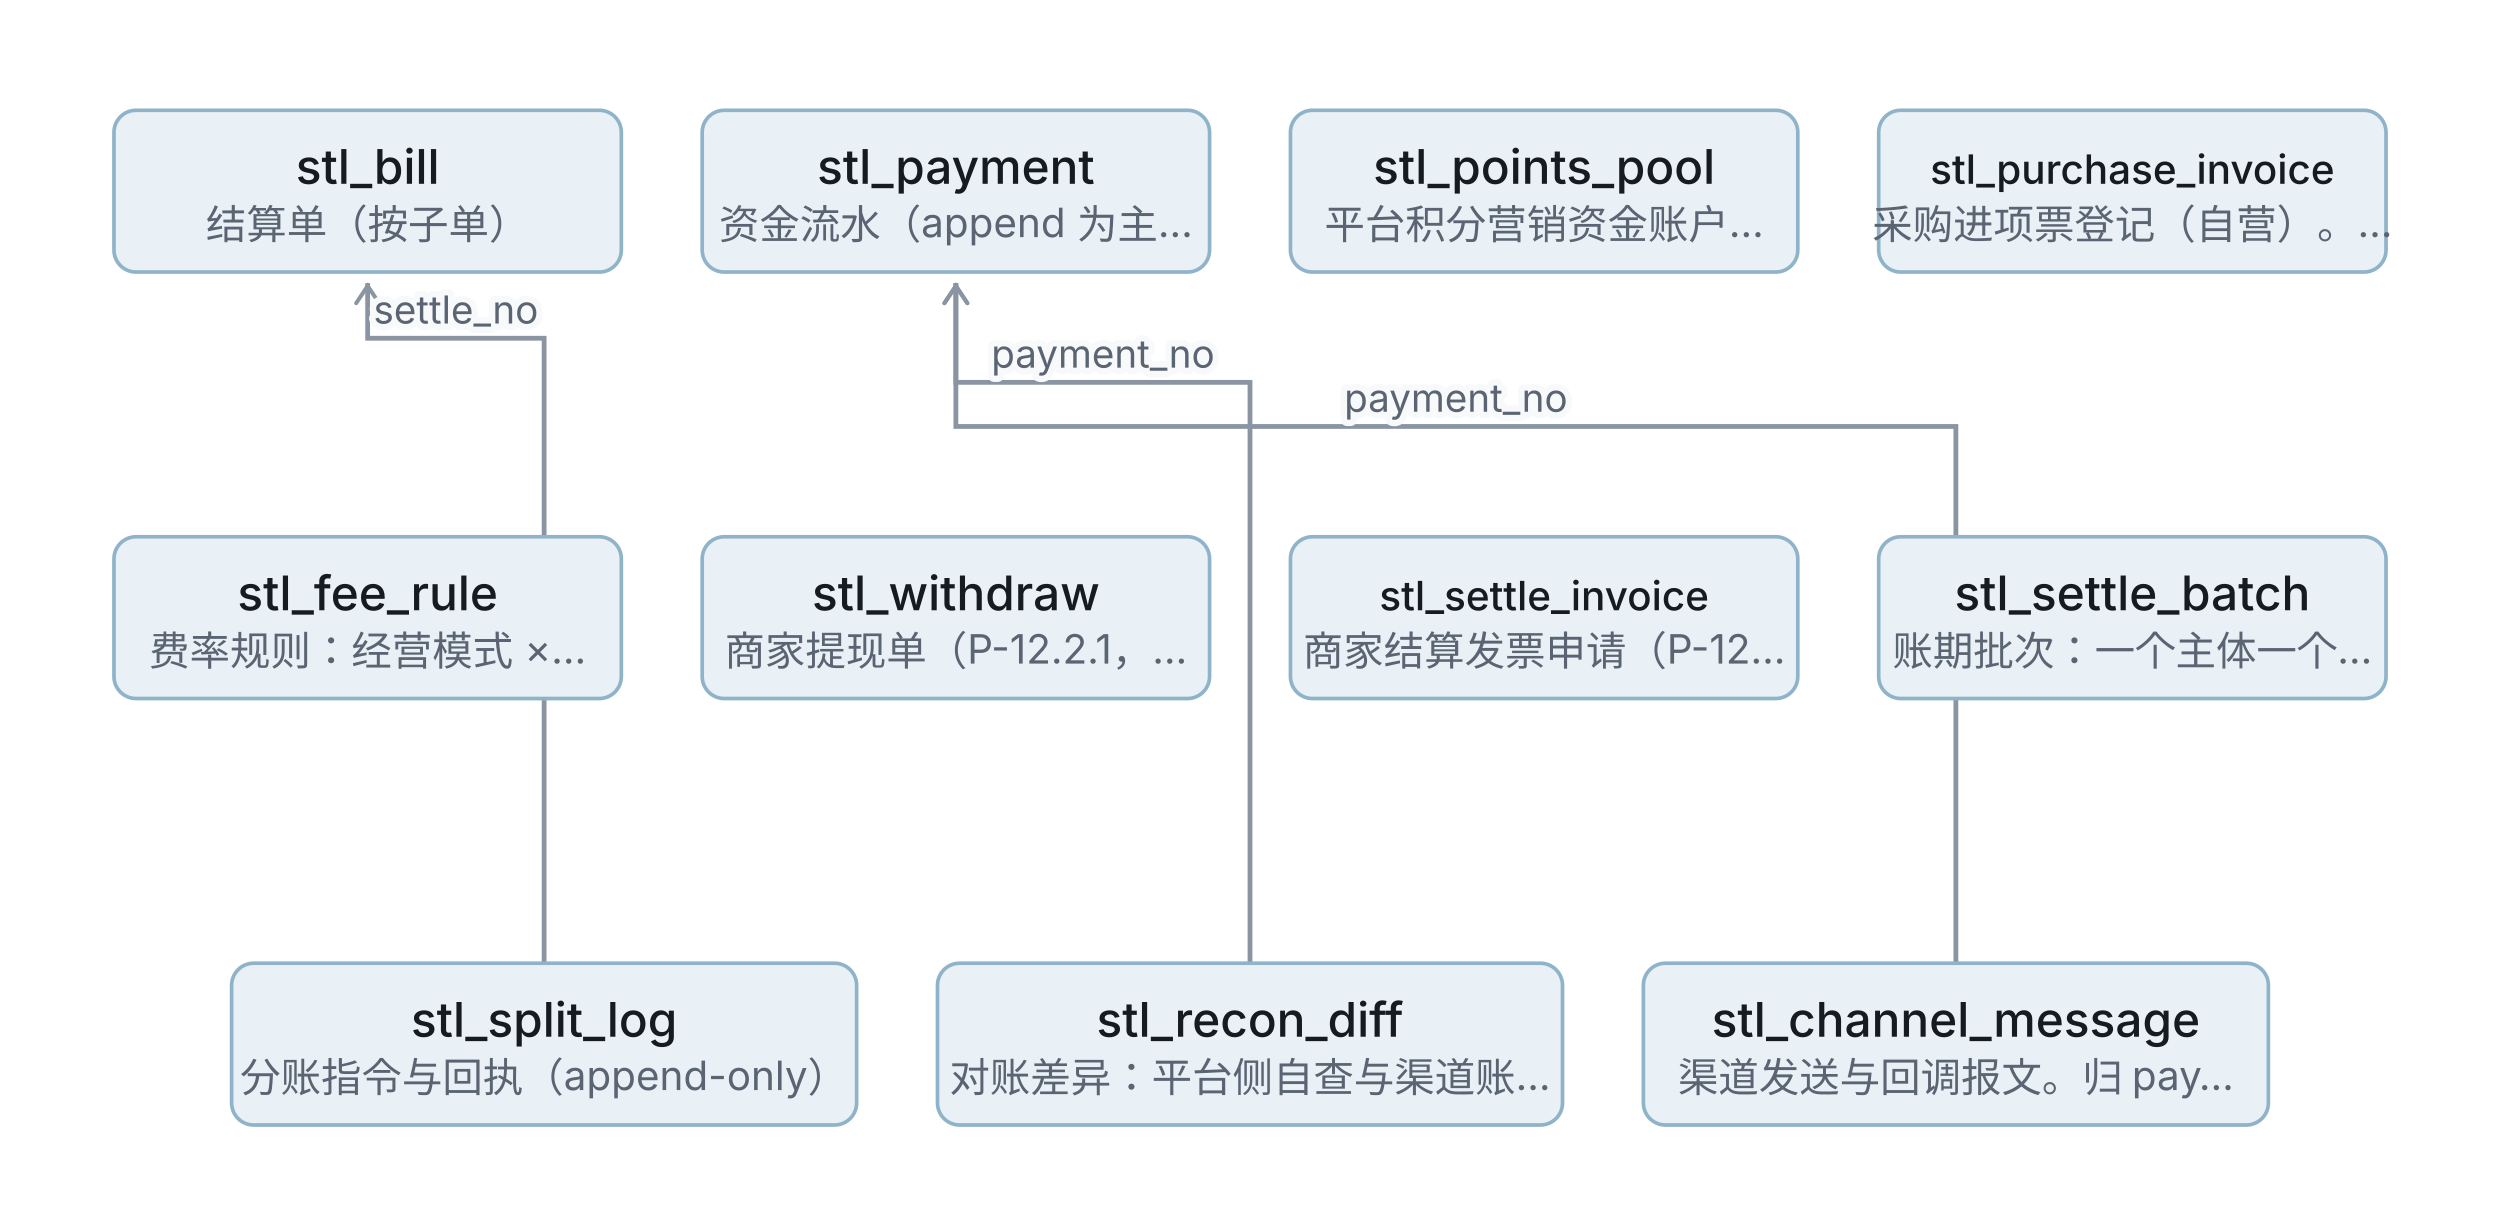
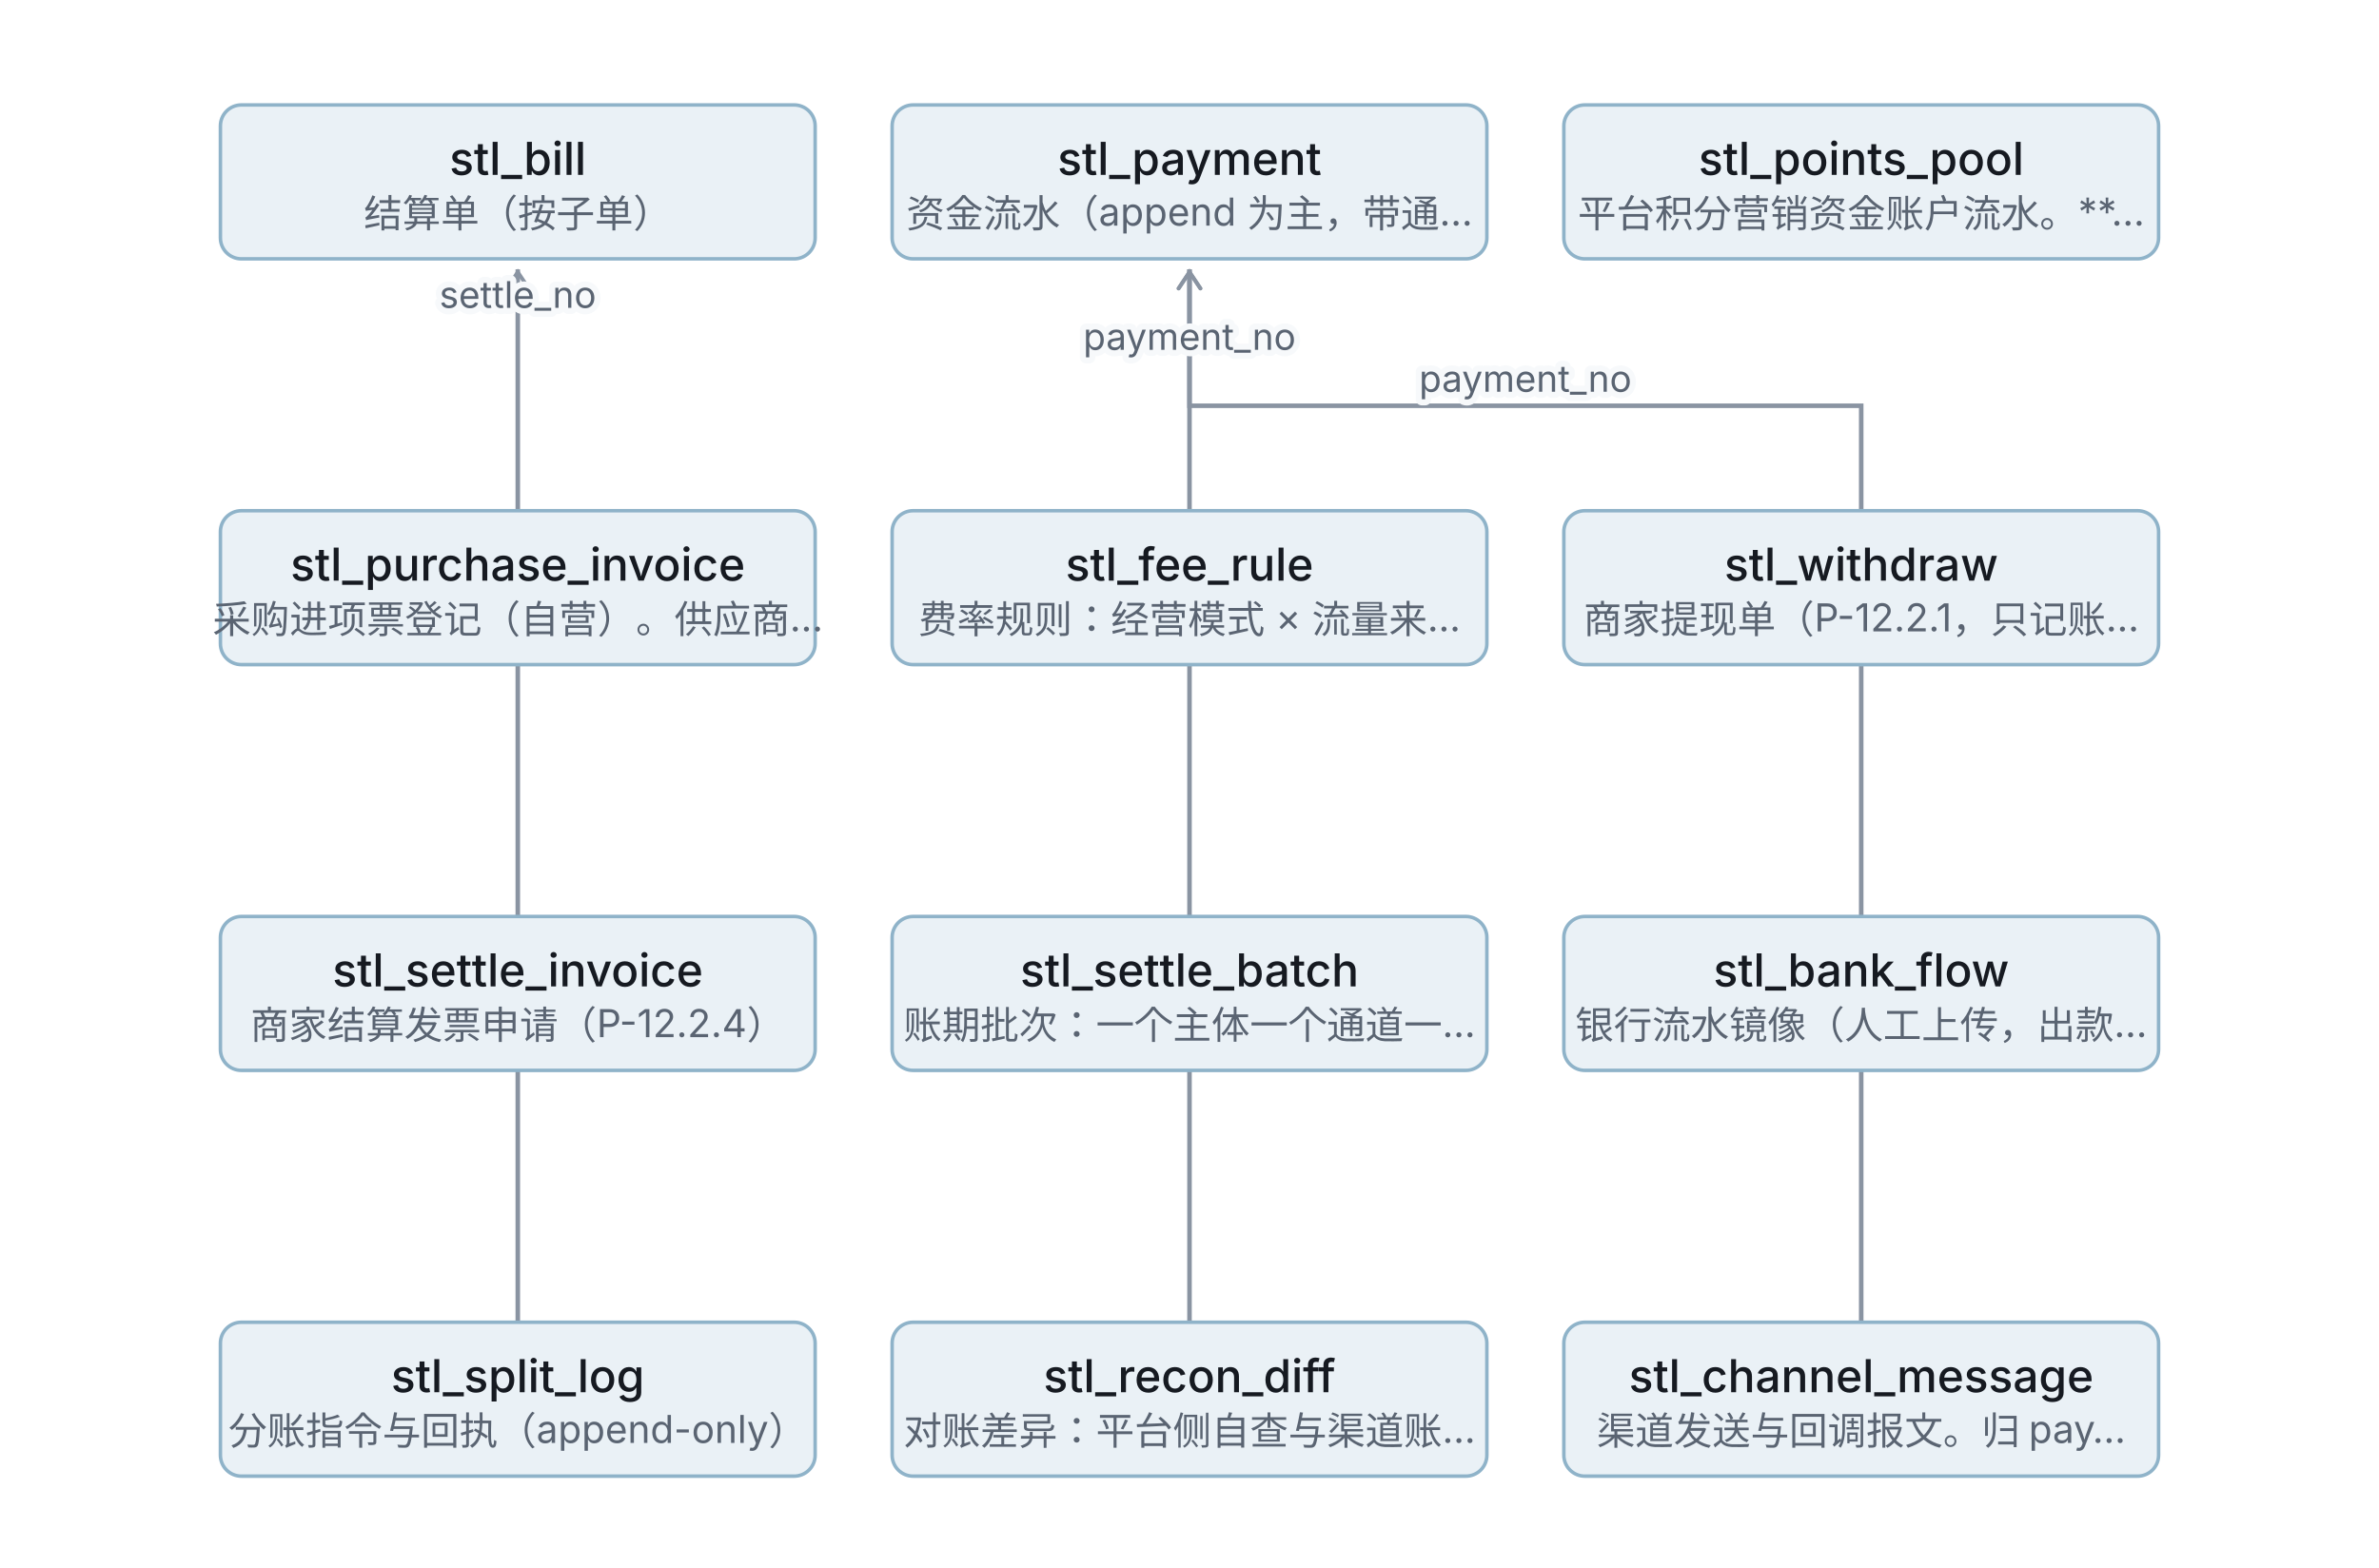
- <svg xmlns="http://www.w3.org/2000/svg" width="680" height="332" viewBox="0 0 680 332" role="img" font-family="system-ui,-apple-system,'PingFang SC',sans-serif">
+ <svg xmlns="http://www.w3.org/2000/svg" width="680" height="448" viewBox="0 0 680 448" role="img" font-family="system-ui,-apple-system,'PingFang SC',sans-serif">
  <defs>
    <marker id="a" viewBox="0 0 10 10" refX="9" refY="5" markerWidth="6" markerHeight="6" orient="auto-start-reverse">
      <path d="M2 1L8 5L2 9" fill="none" stroke="#8A94A2" stroke-width="1.4" stroke-linecap="round" />
    </marker>
    <style>.n{font-weight:500;fill:#161A21}.s{font-size:11px;fill:#5A6472}
.l{font-size:10.5px;fill:#5A6472;paint-order:stroke;stroke:#F7F9FB;stroke-width:3.5;stroke-linejoin:round}.b{font-size:11px;fill:#5A6472;letter-spacing:.1em}
.ar{stroke:#8A94A2;stroke-width:1.3;fill:none}</style>
  </defs>
-   <path class="ar" d="M148 262 L148 92 L100 92 L100 77" marker-end="url(#a)" />
-   <path class="ar" d="M340 262 L340 104 L260 104 L260 77" marker-end="url(#a)" />
-   <path class="ar" d="M532 262 L532 116 L260 116 L260 77" marker-end="url(#a)" />
-   <rect x="31" y="30" width="138" height="44" rx="6" fill="#EAF1F6" stroke="#8FB3C9" />
-   <text class="n" x="100" y="50" text-anchor="middle" font-size="13">stl_bill</text>
-   <text class="s" x="100" y="65" text-anchor="middle">结算单（按子单）</text>
-   <rect x="191" y="30" width="138" height="44" rx="6" fill="#EAF1F6" stroke="#8FB3C9" />
-   <text class="n" x="260" y="50" text-anchor="middle" font-size="13">stl_payment</text>
-   <text class="s" x="260" y="65" text-anchor="middle">资金流水（append 为主…</text>
-   <rect x="351" y="30" width="138" height="44" rx="6" fill="#EAF1F6" stroke="#8FB3C9" />
-   <text class="n" x="420" y="50" text-anchor="middle" font-size="13">stl_points_pool</text>
-   <text class="s" x="420" y="65" text-anchor="middle">平台积分营销资金账户…</text>
-   <rect x="511" y="30" width="138" height="44" rx="6" fill="#EAF1F6" stroke="#8FB3C9" />
-   <text class="n" x="580" y="50" text-anchor="middle" font-size="11">stl_purchase_invoice</text>
-   <text class="s" x="580" y="65" text-anchor="middle">采购进项票登记（自营）。…</text>
-   <rect x="31" y="146" width="138" height="44" rx="6" fill="#EAF1F6" stroke="#8FB3C9" />
-   <text class="n" x="100" y="166" text-anchor="middle" font-size="13">stl_fee_rule</text>
-   <text class="s" x="100" y="181" text-anchor="middle">费率规则：经营模式 ×…</text>
-   <rect x="191" y="146" width="138" height="44" rx="6" fill="#EAF1F6" stroke="#8FB3C9" />
-   <text class="n" x="260" y="166" text-anchor="middle" font-size="13">stl_withdraw</text>
-   <text class="s" x="260" y="181" text-anchor="middle">商家提现单（P-12.2.1，…</text>
-   <rect x="351" y="146" width="138" height="44" rx="6" fill="#EAF1F6" stroke="#8FB3C9" />
-   <text class="n" x="420" y="166" text-anchor="middle" font-size="11">stl_settle_invoice</text>
-   <text class="s" x="420" y="181" text-anchor="middle">商家结算发票申请（P-12…</text>
-   <rect x="511" y="146" width="138" height="44" rx="6" fill="#EAF1F6" stroke="#8FB3C9" />
-   <text class="n" x="580" y="166" text-anchor="middle" font-size="13">stl_settle_batch</text>
-   <text class="s" x="580" y="181" text-anchor="middle">账期批次：一个主体一个…</text>
+   <path class="ar" d="M148 378 L148 92 L148 92 L148 77" marker-end="url(#a)" />
+   <path class="ar" d="M340 378 L340 104 L340 104 L340 77" marker-end="url(#a)" />
+   <path class="ar" d="M532 378 L532 116 L340 116 L340 77" marker-end="url(#a)" />
+   <rect x="63" y="30" width="170" height="44" rx="6" fill="#EAF1F6" stroke="#8FB3C9" />
+   <text class="n" x="148" y="50" text-anchor="middle" font-size="13">stl_bill</text>
+   <text class="s" x="148" y="65" text-anchor="middle">结算单（按子单）</text>
+   <rect x="255" y="30" width="170" height="44" rx="6" fill="#EAF1F6" stroke="#8FB3C9" />
+   <text class="n" x="340" y="50" text-anchor="middle" font-size="13">stl_payment</text>
+   <text class="s" x="340" y="65" text-anchor="middle">资金流水（append 为主，带通…</text>
+   <rect x="447" y="30" width="170" height="44" rx="6" fill="#EAF1F6" stroke="#8FB3C9" />
+   <text class="n" x="532" y="50" text-anchor="middle" font-size="13">stl_points_pool</text>
+   <text class="s" x="532" y="65" text-anchor="middle">平台积分营销资金账户流水。**…</text>
+   <rect x="63" y="146" width="170" height="44" rx="6" fill="#EAF1F6" stroke="#8FB3C9" />
+   <text class="n" x="148" y="166" text-anchor="middle" font-size="13">stl_purchase_invoice</text>
+   <text class="s" x="148" y="181" text-anchor="middle">采购进项票登记（自营）。供应商…</text>
+   <rect x="255" y="146" width="170" height="44" rx="6" fill="#EAF1F6" stroke="#8FB3C9" />
+   <text class="n" x="340" y="166" text-anchor="middle" font-size="13">stl_fee_rule</text>
+   <text class="s" x="340" y="181" text-anchor="middle">费率规则：经营模式 × 流量来…</text>
+   <rect x="447" y="146" width="170" height="44" rx="6" fill="#EAF1F6" stroke="#8FB3C9" />
+   <text class="n" x="532" y="166" text-anchor="middle" font-size="13">stl_withdraw</text>
+   <text class="s" x="532" y="181" text-anchor="middle">商家提现单（P-12.2.1，只记账…</text>
  <rect x="63" y="262" width="170" height="44" rx="6" fill="#EAF1F6" stroke="#8FB3C9" />
-   <text class="n" x="148" y="282" text-anchor="middle" font-size="13">stl_split_log</text>
-   <text class="s" x="148" y="297" text-anchor="middle">分账指令与回执（append-only）</text>
+   <text class="n" x="148" y="282" text-anchor="middle" font-size="13">stl_settle_invoice</text>
+   <text class="s" x="148" y="297" text-anchor="middle">商家结算发票申请（P-12.2.4）</text>
  <rect x="255" y="262" width="170" height="44" rx="6" fill="#EAF1F6" stroke="#8FB3C9" />
-   <text class="n" x="340" y="282" text-anchor="middle" font-size="13">stl_recon_diff</text>
-   <text class="s" x="340" y="297" text-anchor="middle">对账差异：平台侧自查与渠道账…</text>
+   <text class="n" x="340" y="282" text-anchor="middle" font-size="13">stl_settle_batch</text>
+   <text class="s" x="340" y="297" text-anchor="middle">账期批次：一个主体一个通道一…</text>
  <rect x="447" y="262" width="170" height="44" rx="6" fill="#EAF1F6" stroke="#8FB3C9" />
-   <text class="n" x="532" y="282" text-anchor="middle" font-size="13">stl_channel_message</text>
-   <text class="s" x="532" y="297" text-anchor="middle">渠道发送与回调报文。归 pay…</text>
-   <text class="l" x="124" y="88" text-anchor="middle">settle_no</text>
-   <text class="l" x="300" y="100" text-anchor="middle">payment_no</text>
-   <text class="l" x="396" y="112" text-anchor="middle">payment_no</text>
+   <text class="n" x="532" y="282" text-anchor="middle" font-size="13">stl_bank_flow</text>
+   <text class="s" x="532" y="297" text-anchor="middle">银行流水镜像（人工上传，出款…</text>
+   <rect x="63" y="378" width="170" height="44" rx="6" fill="#EAF1F6" stroke="#8FB3C9" />
+   <text class="n" x="148" y="398" text-anchor="middle" font-size="13">stl_split_log</text>
+   <text class="s" x="148" y="413" text-anchor="middle">分账指令与回执（append-only）</text>
+   <rect x="255" y="378" width="170" height="44" rx="6" fill="#EAF1F6" stroke="#8FB3C9" />
+   <text class="n" x="340" y="398" text-anchor="middle" font-size="13">stl_recon_diff</text>
+   <text class="s" x="340" y="413" text-anchor="middle">对账差异：平台侧自查与渠道账…</text>
+   <rect x="447" y="378" width="170" height="44" rx="6" fill="#EAF1F6" stroke="#8FB3C9" />
+   <text class="n" x="532" y="398" text-anchor="middle" font-size="13">stl_channel_message</text>
+   <text class="s" x="532" y="413" text-anchor="middle">渠道发送与回调报文。归 pay…</text>
+   <text class="l" x="148" y="88" text-anchor="middle">settle_no</text>
+   <text class="l" x="340" y="100" text-anchor="middle">payment_no</text>
+   <text class="l" x="436" y="112" text-anchor="middle">payment_no</text>
</svg>
